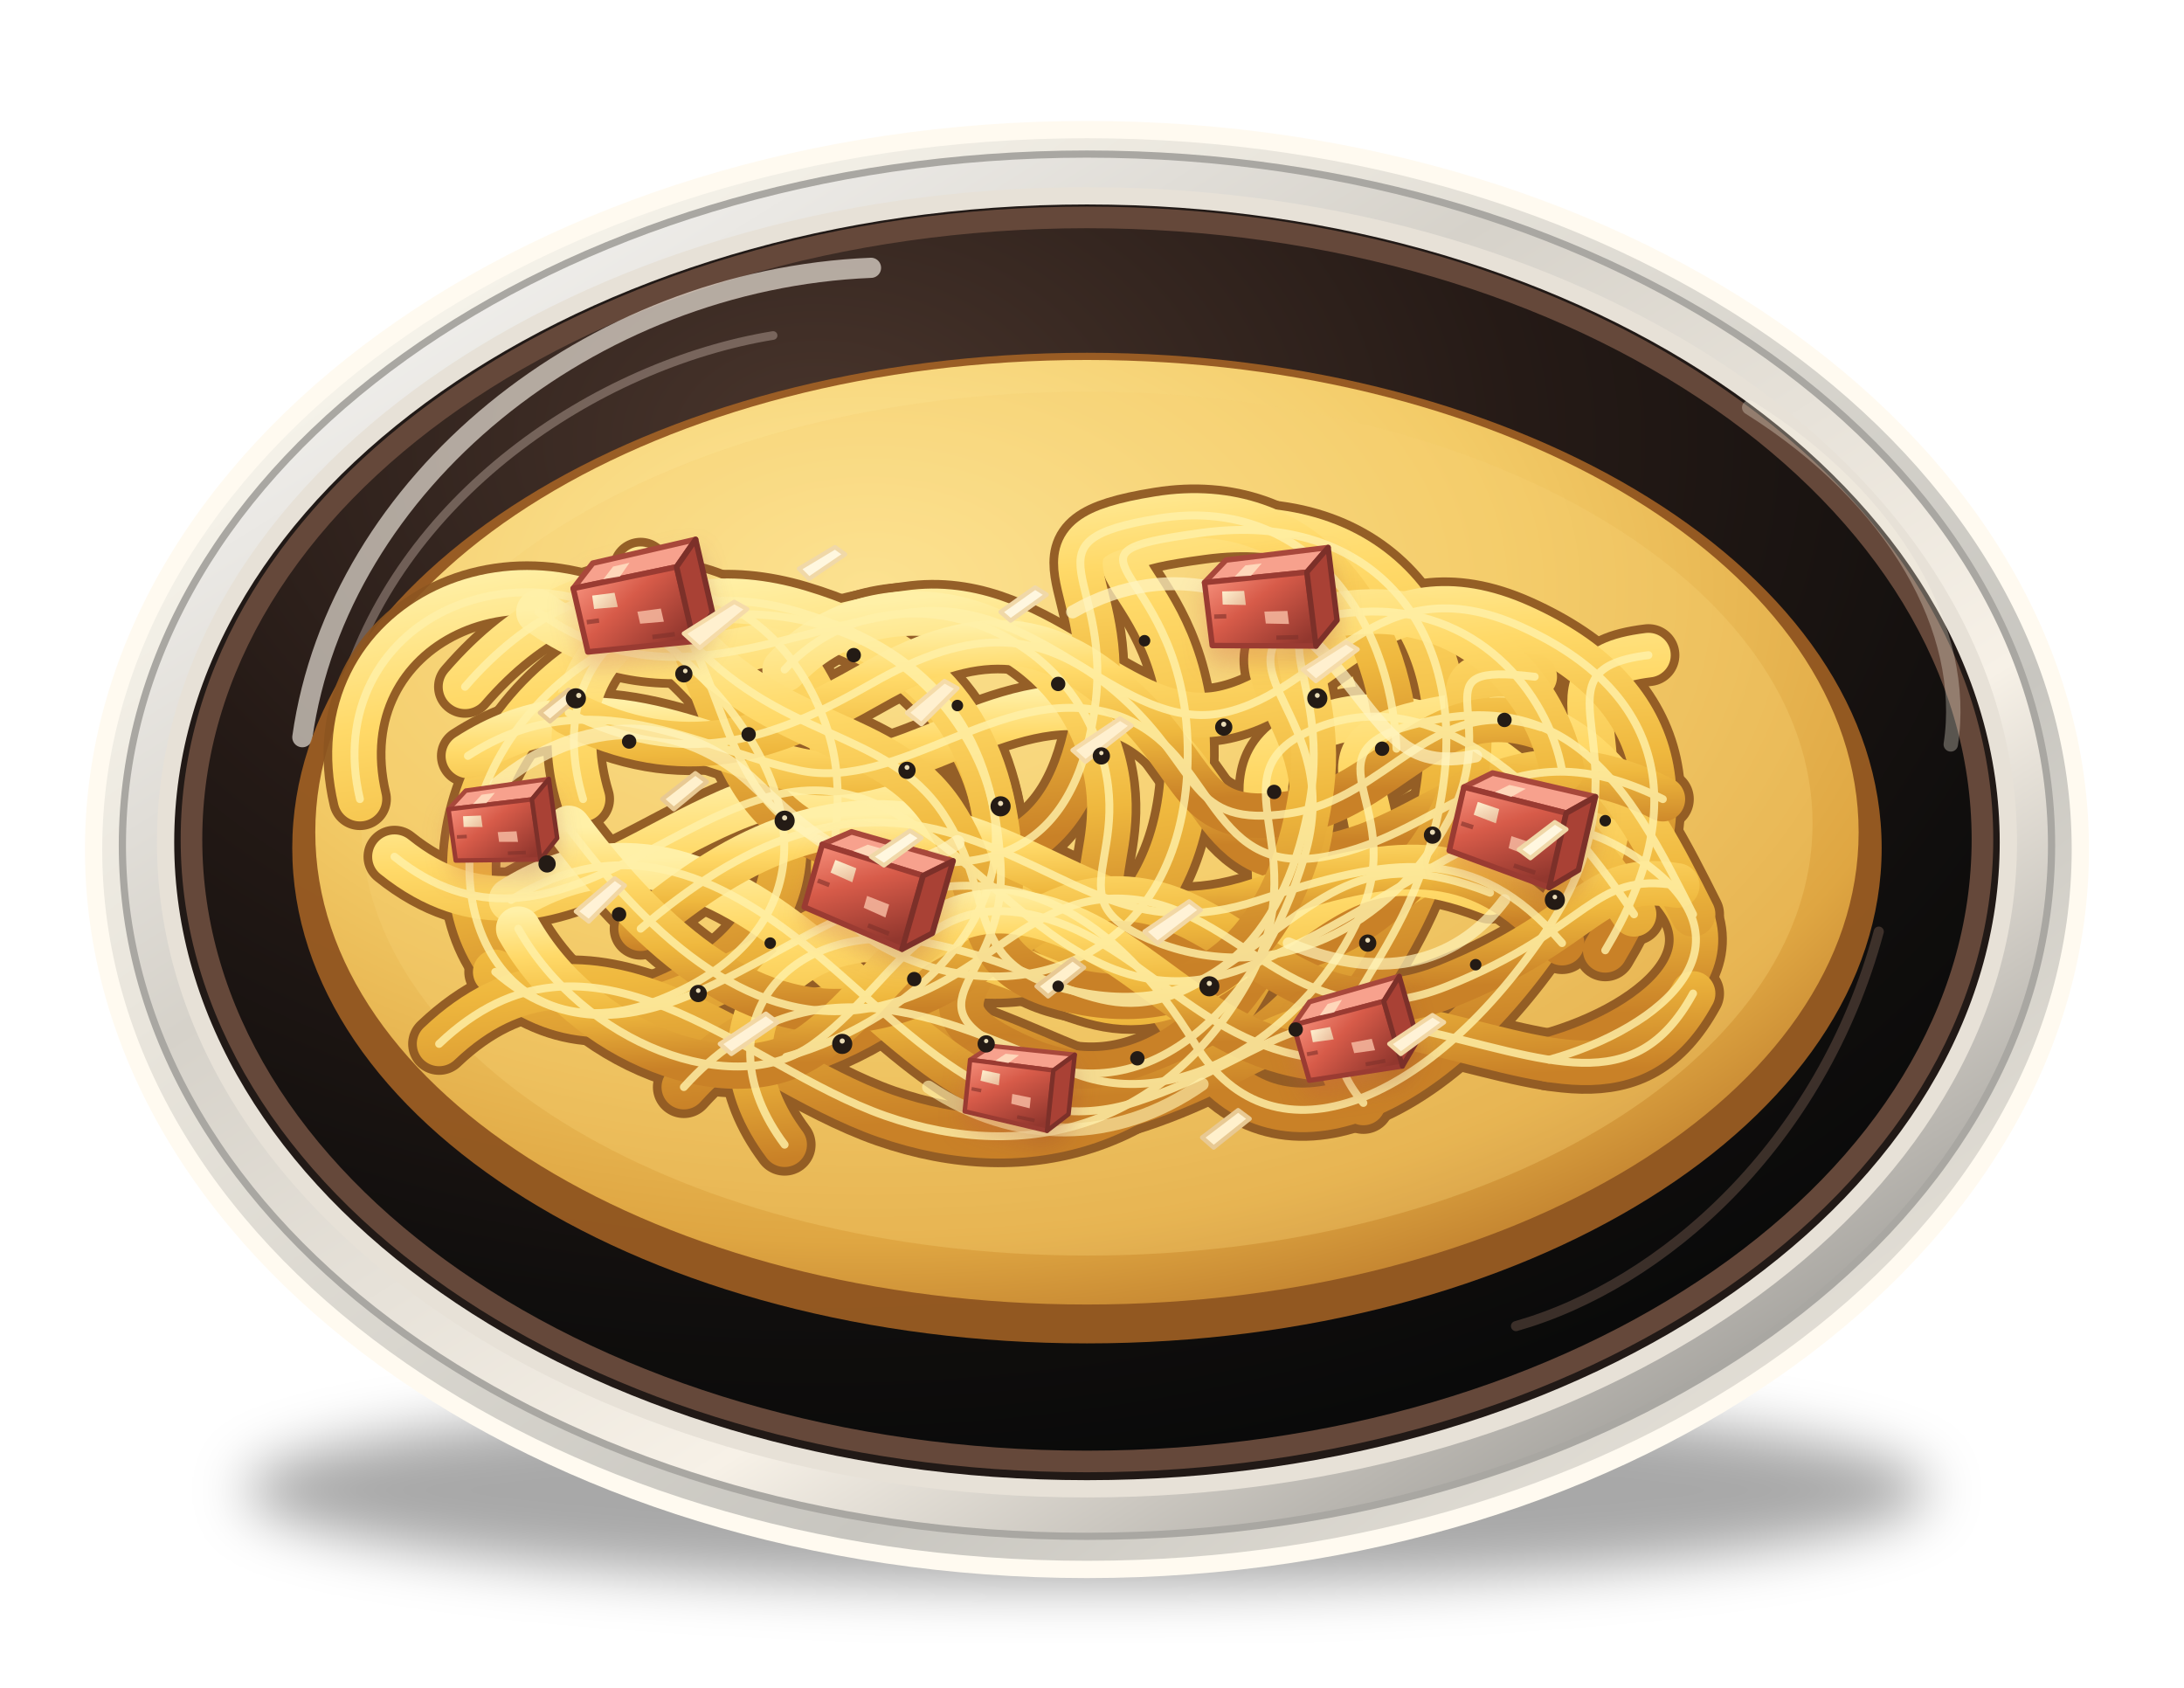
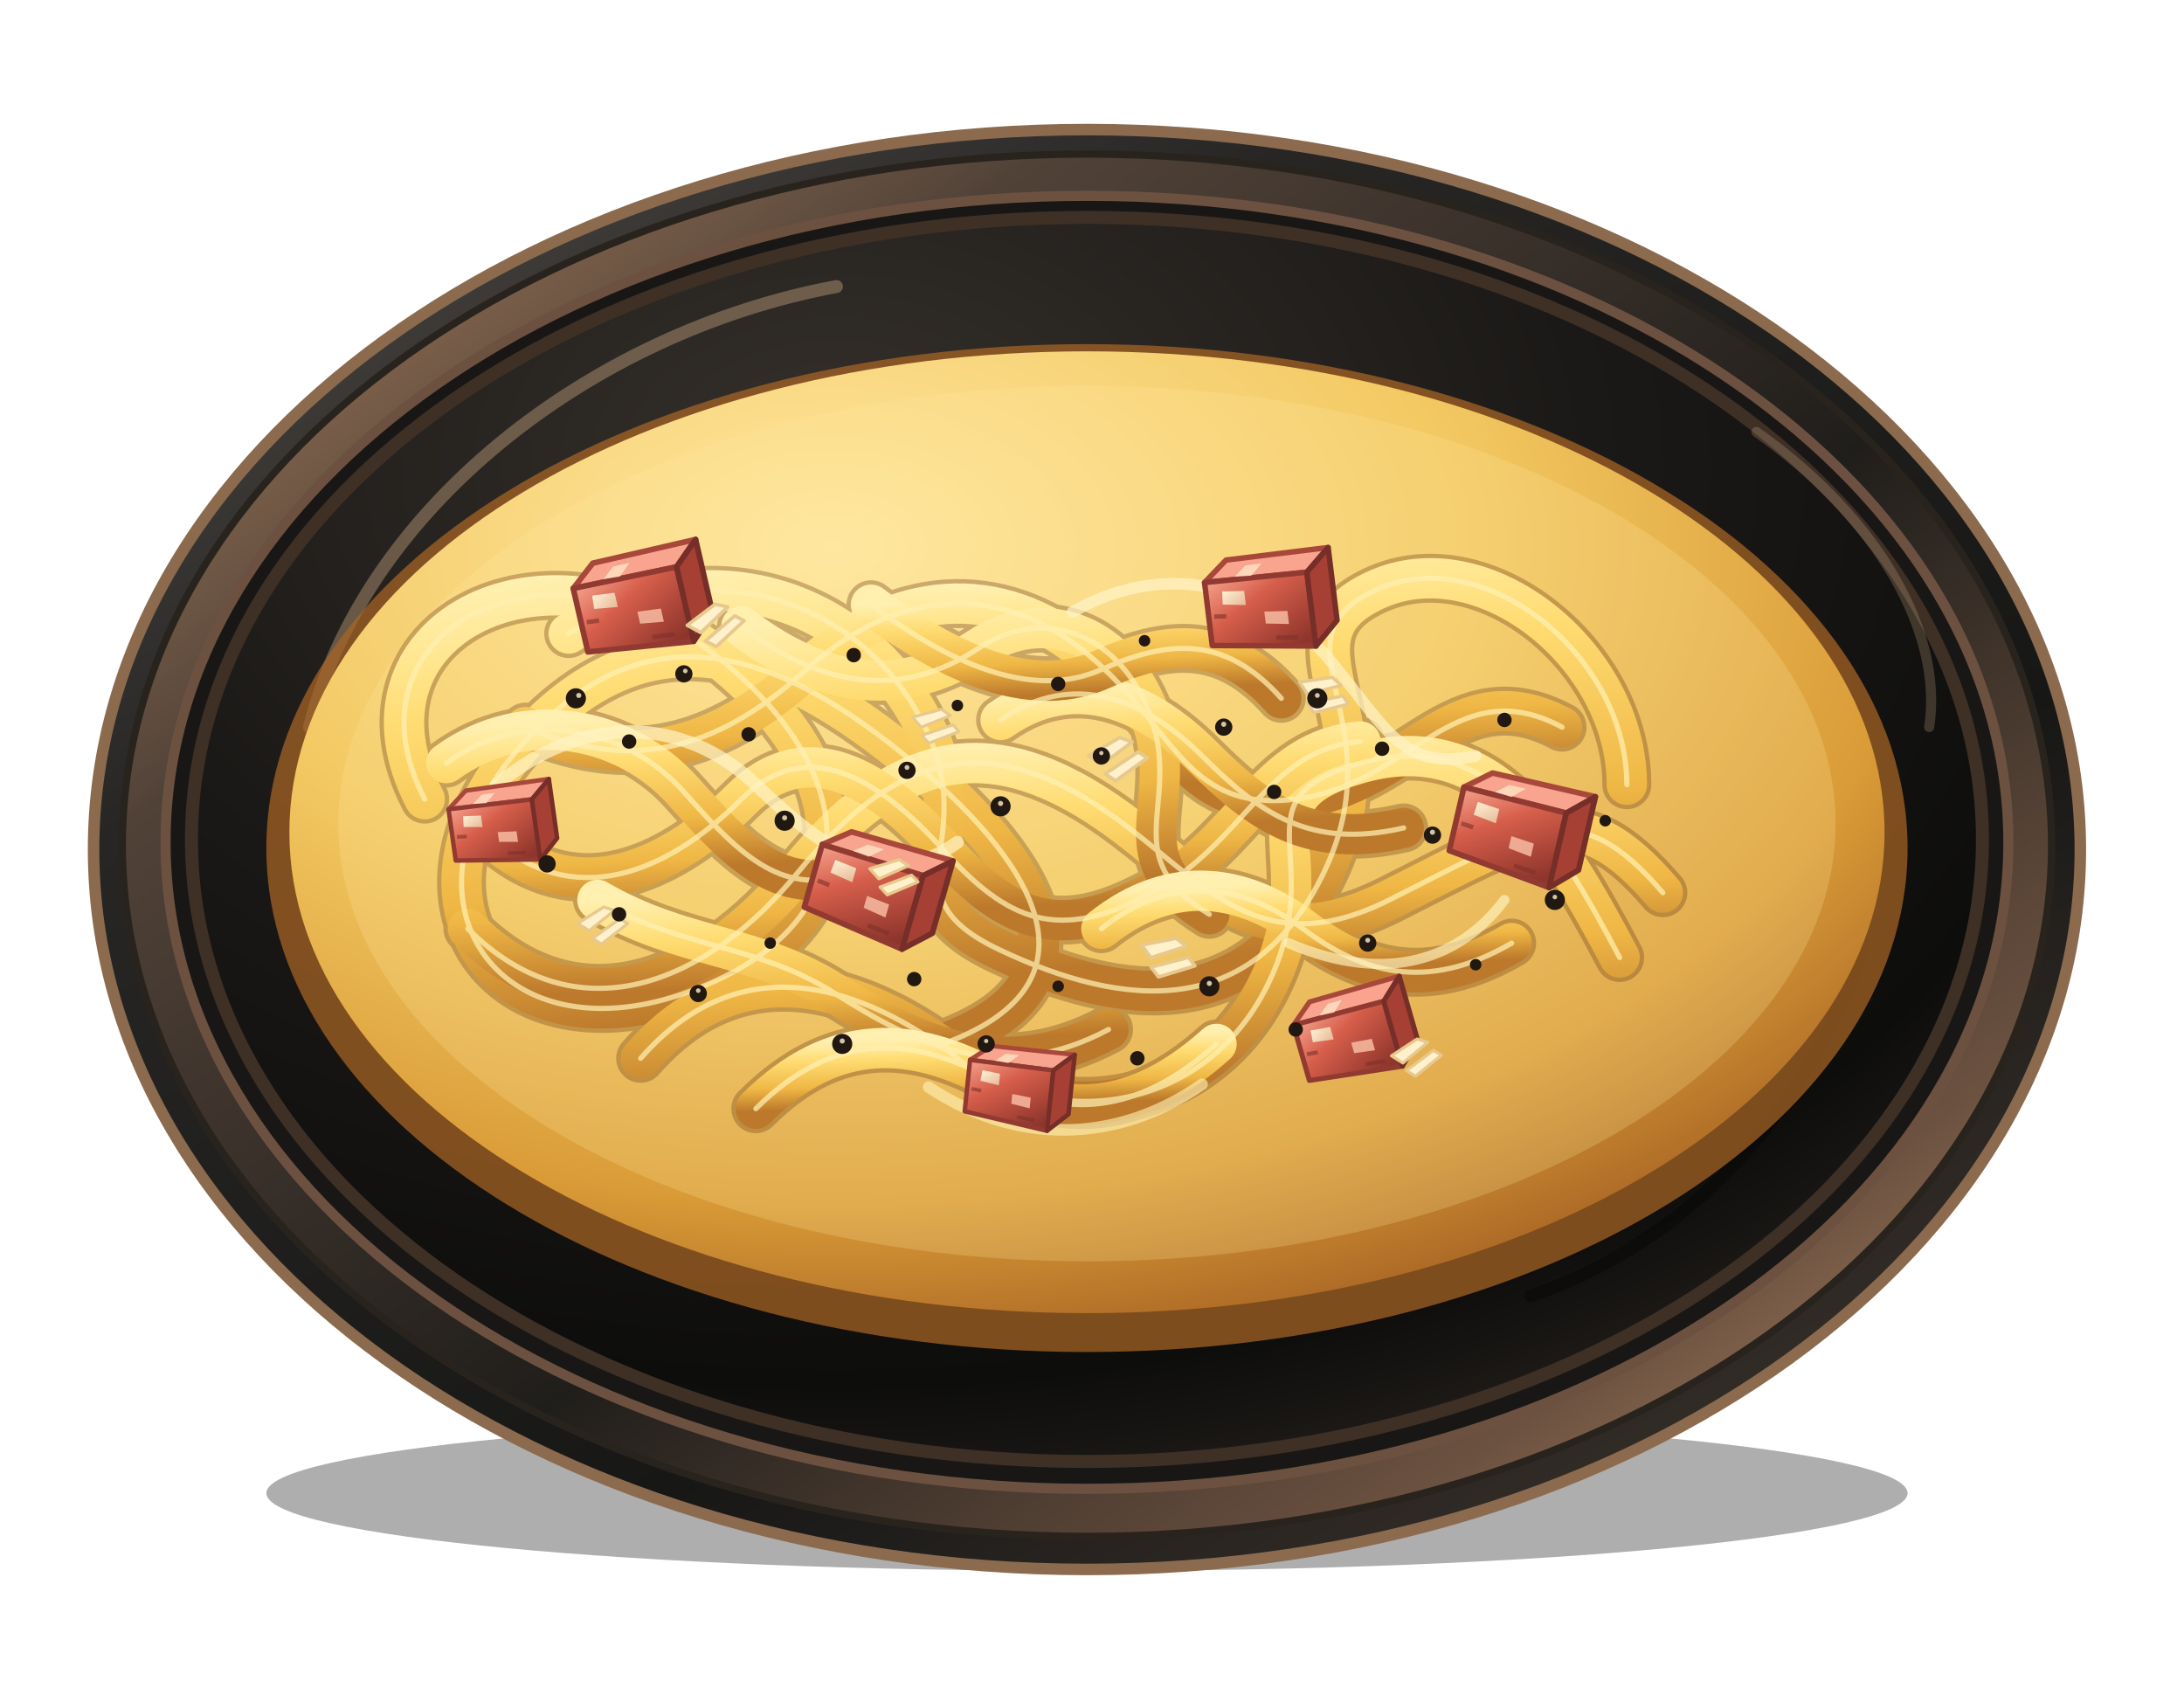
<svg xmlns="http://www.w3.org/2000/svg" width="1517" height="1172" viewBox="-45 -35 1517 1172" role="img" aria-labelledby="svg-title svg-desc">
  <defs>
-     <linearGradient id="plate-glaze" x1="0" y1="0" x2="1" y2="1">
-       <stop stop-color="#fffdf4" />
-       <stop offset=".32" stop-color="#e9e5dc" />
-       <stop offset=".68" stop-color="#c8c6c0" />
-       <stop offset="1" stop-color="#f6f0e5" />
+     <linearGradient id="plate" x1="0" y1="0" x2=".8" y2="1">
+       <stop stop-color="#55504b" />
+       <stop offset=".3" stop-color="#272625" />
+       <stop offset=".72" stop-color="#171716" />
+       <stop offset="1" stop-color="#39312b" />
    </linearGradient>
-     <linearGradient id="plate-rim" x1="0" y1="0" x2=".85" y2="1">
-       <stop stop-color="#ffffff" />
-       <stop offset=".38" stop-color="#d6d2ca" />
-       <stop offset=".7" stop-color="#f7f1e7" />
-       <stop offset="1" stop-color="#8c8b88" />
+     <linearGradient id="rim" x1="0" y1="0" x2="1" y2="1">
+       <stop stop-color="#b88b64" />
+       <stop offset=".24" stop-color="#514238" />
+       <stop offset=".56" stop-color="#201e1b" />
+       <stop offset=".82" stop-color="#6b5140" />
+       <stop offset="1" stop-color="#c29a70" />
    </linearGradient>
-     <radialGradient id="bowl-glaze" cx="35%" cy="18%" r="88%">
-       <stop stop-color="#49352c" />
-       <stop offset=".45" stop-color="#251a16" />
-       <stop offset=".8" stop-color="#100e0d" />
-       <stop offset="1" stop-color="#080909" />
+     <radialGradient id="bowl" cx="36%" cy="20%" r="88%">
+       <stop stop-color="#35302b" />
+       <stop offset=".48" stop-color="#1b1917" />
+       <stop offset=".84" stop-color="#0d0d0c" />
+       <stop offset="1" stop-color="#25201c" />
    </radialGradient>
-     <radialGradient id="egg-sauce" cx="36%" cy="24%" r="85%">
-       <stop stop-color="#ffeaa0" />
-       <stop offset=".48" stop-color="#f3cb67" />
-       <stop offset=".82" stop-color="#dfa642" />
-       <stop offset="1" stop-color="#b97729" />
+     <radialGradient id="sauce" cx="34%" cy="20%" r="86%">
+       <stop stop-color="#ffe7a0" />
+       <stop offset=".46" stop-color="#f3c963" />
+       <stop offset=".8" stop-color="#d99b37" />
+       <stop offset="1" stop-color="#a96625" />
    </radialGradient>
-     <linearGradient id="noodle" x1="0" y1="0" x2=".25" y2="1">
-       <stop stop-color="#fff0a7" />
-       <stop offset=".28" stop-color="#ffd968" />
-       <stop offset=".63" stop-color="#efb83e" />
-       <stop offset="1" stop-color="#c98127" />
+     <linearGradient id="noodle" x1="0" y1="0" x2=".2" y2="1">
+       <stop stop-color="#fff0b0" />
+       <stop offset=".28" stop-color="#ffdc72" />
+       <stop offset=".68" stop-color="#efb745" />
+       <stop offset="1" stop-color="#bc792c" />
    </linearGradient>
-     <linearGradient id="guanciale" x1="0" y1="0" x2=".8" y2="1">
-       <stop stop-color="#f58d79" />
-       <stop offset=".42" stop-color="#d75b49" />
-       <stop offset="1" stop-color="#92372e" />
+     <linearGradient id="pork" x1="0" y1="0" x2=".8" y2="1">
+       <stop stop-color="#f4a18b" />
+       <stop offset=".4" stop-color="#d65e4b" />
+       <stop offset="1" stop-color="#8e352c" />
    </linearGradient>
-     <linearGradient id="guanciale-fat" x1="0" y1="0" x2="1" y2="1">
-       <stop stop-color="#fff0cf" />
-       <stop offset="1" stop-color="#e9bb9a" />
+     <linearGradient id="fat" x1="0" y1="0" x2="1" y2="1">
+       <stop stop-color="#fff1d4" />
+       <stop offset="1" stop-color="#e7b998" />
    </linearGradient>
-     <filter id="plate-shadow" x="-20%" y="-20%" width="140%" height="150%">
-       <feGaussianBlur stdDeviation="19" />
-     </filter>
-     <filter id="bacon-shadow" x="-25%" y="-25%" width="150%" height="160%">
-       <feGaussianBlur stdDeviation="8" />
-     </filter>
-     <g id="pasta-lines" fill="none" stroke-linecap="round" stroke-linejoin="round">
-       <path d="M205 520C176 397 321 328 422 416S531 612 414 659 239 571 316 469 555 363 624 474 591 674 501 699" />
-       <path d="M278 442C365 341 476 357 521 450S491 589 581 629 779 625 780 490 672 351 790 335 979 402 955 525 851 671 902 731" />
-       <path d="M299 640C390 719 480 620 570 590S730 600 785 690 951 729 1030 610 1010 431 1100 420" />
-       <path d="M229 560C341 650 435 500 535 515S695 690 825 635 1001 501 1091 560 1110 679 1031 701" />
-       <path d="M329 390C419 455 501 400 590 390S735 475 805 460 911 355 1011 400 1130 525 1070 625" />
-       <path d="M260 690C365 590 470 705 570 740S765 745 820 650 791 501 871 470 1031 511 1090 600" />
-       <path d="M400 360C470 430 445 530 545 555S700 555 715 460 661 341 760 325 921 390 925 485" />
-       <path d="M430 720C520 620 625 680 700 710S865 680 900 600 851 485 951 465 1091 520 1131 600" />
-       <path d="M280 490C365 435 440 485 510 500S650 440 725 460 790 575 875 560 1000 465 1110 520" />
-       <path d="M360 520C330 420 410 360 510 390S645 480 650 565 576 660 666 700 831 660 861 560 791 430 866 390" />
-       <path d="M500 430C565 360 680 390 715 475S680 590 760 620 921 610 961 535 936 425 1021 435" />
-       <path d="M310 590C390 540 460 575 525 630S655 760 745 730 850 660 940 680 1090 730 1131 655" />
-       <path d="M500 760C440 680 500 600 600 620S725 690 800 640 900 550 990 585" />
-       <path d="M350 460C430 500 490 480 560 440S680 400 735 450 780 540 850 530 950 445 1025 470" />
-       <path d="M400 610C470 550 540 520 620 545S740 620 830 590 980 550 1040 620" />
-       <path d="M350 540C410 620 480 680 560 665S670 580 745 590 860 690 960 650 1060 570 1120 580" />
-       <path d="M430 405C495 480 570 470 610 530S620 640 710 655 850 610 865 520 820 395 900 390 1030 445 1040 500" />
-       <path d="M315 610C360 690 465 730 520 690S595 585 670 600 785 690 870 700" />
+     <g id="spaghetti" fill="none" stroke-linecap="round" stroke-linejoin="round">
+       <path d="M250 520C190 405 330 330 445 415S560 610 430 655 225 590 315 485 500 420 590 495 720 650 610 690" />
+       <path d="M350 405C445 345 550 380 595 465S565 585 650 625 825 675 875 570 835 410 910 375 1085 420 1085 510" />
+       <path d="M280 610C355 685 445 650 510 570S635 475 710 520 820 640 920 590 1050 515 1110 585" />
+       <path d="M320 470C400 505 460 480 515 430S640 365 705 415 775 530 855 520 965 430 1040 470" />
+       <path d="M400 700C470 620 555 650 620 700S790 740 835 650 810 520 900 495 1035 545 1080 630" />
+       <path d="M300 550C360 600 425 565 470 520S565 505 610 555 690 620 755 585 835 485 900 480" />
+       <path d="M470 400C535 450 590 445 635 415S735 405 755 465 730 560 795 600" />
+       <path d="M370 590C430 625 480 620 535 655S650 720 725 680" />
+       <path d="M650 465C700 430 750 450 790 490S865 555 930 540" />
+       <path d="M480 735C535 680 590 685 645 715S750 735 800 690" />
+       <path d="M265 495C320 455 390 470 430 515S500 590 550 570" />
+       <path d="M560 385C620 430 675 450 720 430S805 405 845 450" />
+       <path d="M720 610C770 570 820 580 860 610S945 655 1005 620" />
    </g>
-     <g id="guanciale-cube" stroke-linejoin="round" stroke-width="5">
-       <path d="M0 18 22 0H116L94 20Z" fill="#f7a18d" stroke="#a8483b" />
-       <path d="M0 18 94 20V88L0 76Z" fill="url(#guanciale)" stroke="#9a3b32" />
-       <path d="M94 20 116 0V67L94 88Z" fill="#a94135" stroke="#7c3029" />
-       <path d="M15 28 35 30 35 43 14 40Z" fill="url(#guanciale-fat)" stroke="none" />
-       <path d="M51 51 72 53 72 65 51 62Z" fill="#f4b59c" opacity=".88" stroke="none" />
+     <g id="guanciale" stroke-linejoin="round" stroke-width="5">
+       <path d="M0 18 22 0H116L94 20Z" fill="#f8a48f" stroke="#a8483b" />
+       <path d="M0 18 94 20V88L0 76Z" fill="url(#pork)" stroke="#913a31" />
+       <path d="M94 20 116 0V67L94 88Z" fill="#a64035" stroke="#762e28" />
+       <path d="M15 28 35 30 35 43 14 40Z" fill="url(#fat)" stroke="none" />
+       <path d="M51 51 72 53 72 65 51 62Z" fill="#f4b59c" opacity=".9" stroke="none" />
      <path d="M39 7 54 7 43 17 28 16Z" fill="#ffe0c2" stroke="none" opacity=".85" />
      <path d="M5 50 16 51M59 76 79 78" fill="none" stroke="#7f3029" stroke-width="4" opacity=".6" />
    </g>
+     <g id="pecorino" fill="#fff1cc" stroke="#e7c98e" stroke-width="3" stroke-linejoin="round">
+       <path d="M0 12 28 0 38 5 10 21Z" />
+       <path d="M12 29 42 14 49 20 20 36Z" />
+     </g>
  </defs>
-   <ellipse cx="710" cy="1000" rx="585" ry="66" fill="#000000" opacity=".34" filter="url(#plate-shadow)" />
-   <ellipse cx="710" cy="555" rx="690" ry="500" fill="url(#plate-glaze)" stroke="#fffaf0" stroke-width="12" />
-   <ellipse cx="710" cy="552" rx="670" ry="480" fill="url(#plate-rim)" stroke="#a9a7a2" stroke-width="5" />
-   <ellipse cx="710" cy="550" rx="640" ry="449" fill="#211916" stroke="#e7e1d7" stroke-width="12" />
-   <ellipse cx="710" cy="548" rx="622" ry="432" fill="url(#bowl-glaze)" stroke="#65483a" stroke-width="15" />
-   <path d="M165 477C190 300 365 159 560 151" fill="none" stroke="#fff8ee" stroke-width="14" stroke-linecap="round" opacity=".62" />
-   <path d="M191 452C230 310 370 218 492 198" fill="none" stroke="#b9a69b" stroke-width="6" stroke-linecap="round" opacity=".46" />
-   <path d="M1170 248C1272 312 1322 404 1310 482" fill="none" stroke="#fff7e9" stroke-width="10" stroke-linecap="round" opacity=".3" />
-   <path d="M1260 612C1220 760 1110 857 1008 886" fill="none" stroke="#6b5348" stroke-width="7" stroke-linecap="round" opacity=".5" />
-   <ellipse cx="710" cy="554" rx="552" ry="344" fill="#a96524" opacity=".85" />
-   <ellipse cx="710" cy="543" rx="536" ry="328" fill="url(#egg-sauce)" />
-   <ellipse cx="710" cy="537" rx="504" ry="300" fill="#f5cf72" opacity=".34" />
-   <use href="#pasta-lines" stroke="#8c551f" stroke-width="43" opacity=".92" />
-   <use href="#pasta-lines" stroke="url(#noodle)" stroke-width="31" />
-   <use href="#pasta-lines" stroke="#fff0a8" stroke-width="5.5" opacity=".82" />
+   <ellipse cx="710" cy="1002" rx="570" ry="54" fill="#000" opacity=".32" />
+   <ellipse cx="710" cy="555" rx="690" ry="500" fill="url(#plate)" stroke="#8b6a4e" stroke-width="8" />
+   <ellipse cx="710" cy="552" rx="670" ry="480" fill="url(#rim)" stroke="#29231e" stroke-width="5" />
+   <ellipse cx="710" cy="550" rx="640" ry="449" fill="#191715" stroke="#6d5140" stroke-width="7" />
+   <ellipse cx="710" cy="548" rx="622" ry="432" fill="url(#bowl)" stroke="#3f3026" stroke-width="9" />
+   <path d="M170 470C207 320 364 196 536 164" fill="none" stroke="#d9b28a" stroke-width="9" stroke-linecap="round" opacity=".38" />
+   <path d="M1175 265C1260 325 1305 405 1295 470" fill="none" stroke="#e2bd93" stroke-width="7" stroke-linecap="round" opacity=".22" />
+   <path d="M1250 620C1206 755 1110 834 1018 865" fill="none" stroke="#080808" stroke-width="9" stroke-linecap="round" opacity=".55" />
+   <ellipse cx="710" cy="554" rx="570" ry="350" fill="#a96524" opacity=".72" />
+   <ellipse cx="710" cy="543" rx="554" ry="334" fill="url(#sauce)" />
+   <ellipse cx="710" cy="537" rx="520" ry="304" fill="#ffe8a0" opacity=".22" />
+   <use href="#spaghetti" stroke="#75451d" stroke-width="34" opacity=".36" />
+   <use href="#spaghetti" stroke="url(#noodle)" stroke-width="28" />
+   <use href="#spaghetti" stroke="#fff0b2" stroke-width="3.6" opacity=".72" />
  <g fill="none" stroke-linecap="round" stroke-linejoin="round">
-     <path d="M300 510C360 460 430 462 480 510S570 585 620 550" stroke="#fff3bd" stroke-width="10" opacity=".7" />
-     <path d="M700 390C770 350 840 376 880 425S930 500 980 490" stroke="#fff4c2" stroke-width="9" opacity=".72" />
-     <path d="M600 720C660 760 730 760 790 718" stroke="#fff0ac" stroke-width="9" opacity=".65" />
-     <path d="M850 620C920 650 970 630 1000 590" stroke="#fff3b9" stroke-width="8" opacity=".7" />
+     <path d="M300 510C360 460 430 462 480 510S570 585 620 550" stroke="#fff3c6" stroke-width="9" opacity=".7" />
+     <path d="M700 390C770 350 840 376 880 425S930 500 980 490" stroke="#fff4c8" stroke-width="8" opacity=".7" />
+     <path d="M600 720C660 760 730 760 790 718" stroke="#fff0b2" stroke-width="8" opacity=".62" />
+     <path d="M850 620C920 650 970 630 1000 590" stroke="#fff3bf" stroke-width="7" opacity=".66" />
  </g>
-   <g opacity=".28" filter="url(#bacon-shadow)" fill="#000000">
-     <use href="#guanciale-cube" transform="translate(350 370) rotate(-13) scale(.78)" />
-     <use href="#guanciale-cube" transform="translate(530 548) rotate(16) scale(.78)" />
-     <use href="#guanciale-cube" transform="translate(790 366) rotate(-7) scale(.76)" />
-     <use href="#guanciale-cube" transform="translate(975 508) rotate(13) scale(.78)" />
-     <use href="#guanciale-cube" transform="translate(850 675) rotate(-16) scale(.69)" />
-     <use href="#guanciale-cube" transform="translate(630 700) rotate(6) scale(.62)" />
-     <use href="#guanciale-cube" transform="translate(265 526) rotate(-8) scale(.62)" />
-   </g>
-   <use href="#guanciale-cube" transform="translate(350 360) rotate(-13) scale(.78)" />
-   <use href="#guanciale-cube" transform="translate(530 538) rotate(16) scale(.78)" />
-   <use href="#guanciale-cube" transform="translate(790 356) rotate(-7) scale(.76)" />
-   <use href="#guanciale-cube" transform="translate(975 498) rotate(13) scale(.78)" />
-   <use href="#guanciale-cube" transform="translate(850 665) rotate(-16) scale(.69)" />
-   <use href="#guanciale-cube" transform="translate(630 690) rotate(6) scale(.62)" />
-   <use href="#guanciale-cube" transform="translate(265 516) rotate(-8) scale(.62)" />
-   <g fill="none" stroke-linecap="round" stroke-linejoin="round">
-     <path d="M430 405 465 383 474 388 441 415Z M585 460 611 438 620 443 595 468Z M700 486 733 464 741 469 709 494Z M860 430 890 411 898 416 869 438Z" fill="#fff0cf" stroke="#f5dba9" stroke-width="3" />
-     <path d="M355 598 382 575 389 580 364 605Z M455 690 487 669 495 675 463 697Z M750 612 781 591 789 597 759 620Z M920 690 950 670 958 675 928 697Z" fill="#fff2d6" stroke="#f2d7a4" stroke-width="3" />
-     <path d="M510 360 535 345 542 350 517 367Z M650 390 674 373 682 378 657 396Z M1010 555 1035 536 1043 541 1018 561Z M560 560 587 542 595 547 569 566Z" fill="#fff7df" stroke="#f0d8a8" stroke-width="3" />
-     <path d="M330 460 350 444 357 449 337 466Z M415 520 438 502 446 508 423 527Z M675 650 700 631 708 637 683 657Z M790 755 815 736 823 742 798 762Z" fill="#fff0cc" stroke="#e8c993" stroke-width="3" />
-   </g>
-   <g fill="#241b15">
+   <use href="#guanciale" transform="translate(350 360) rotate(-13) scale(.78)" />
+   <use href="#guanciale" transform="translate(530 538) rotate(16) scale(.78)" />
+   <use href="#guanciale" transform="translate(790 356) rotate(-7) scale(.76)" />
+   <use href="#guanciale" transform="translate(975 498) rotate(13) scale(.78)" />
+   <use href="#guanciale" transform="translate(850 665) rotate(-16) scale(.69)" />
+   <use href="#guanciale" transform="translate(630 690) rotate(6) scale(.62)" />
+   <use href="#guanciale" transform="translate(265 516) rotate(-8) scale(.62)" />
+   <use href="#pecorino" transform="translate(430 390) rotate(-14) scale(.8)" />
+   <use href="#pecorino" transform="translate(590 455) rotate(8) scale(.68)" />
+   <use href="#pecorino" transform="translate(710 480) rotate(-7) scale(.82)" />
+   <use href="#pecorino" transform="translate(860 430) rotate(15) scale(.75)" />
+   <use href="#pecorino" transform="translate(355 598) rotate(-9) scale(.7)" />
+   <use href="#pecorino" transform="translate(750 612) rotate(12) scale(.8)" />
+   <use href="#pecorino" transform="translate(920 690) rotate(-10) scale(.7)" />
+   <use href="#pecorino" transform="translate(560 560) rotate(6) scale(.7)" />
+   <g fill="#211812">
    <circle cx="355" cy="450" r="7" />
    <circle cx="392" cy="480" r="5" />
    <circle cx="430" cy="433" r="6" />
    <circle cx="475" cy="475" r="5" />
    <circle cx="500" cy="535" r="7" />
    <circle cx="548" cy="420" r="5" />
    <circle cx="585" cy="500" r="6" />
    <circle cx="620" cy="455" r="4" />
    <circle cx="650" cy="525" r="7" />
    <circle cx="690" cy="440" r="5" />
    <circle cx="720" cy="490" r="6" />
    <circle cx="750" cy="410" r="4" />
    <circle cx="805" cy="470" r="6" />
    <circle cx="840" cy="515" r="5" />
    <circle cx="870" cy="450" r="7" />
    <circle cx="915" cy="485" r="5" />
    <circle cx="950" cy="545" r="6" />
    <circle cx="1000" cy="465" r="5" />
    <circle cx="1035" cy="590" r="7" />
    <circle cx="980" cy="635" r="4" />
    <circle cx="905" cy="620" r="6" />
    <circle cx="855" cy="680" r="5" />
    <circle cx="795" cy="650" r="7" />
    <circle cx="745" cy="700" r="5" />
    <circle cx="690" cy="650" r="4" />
    <circle cx="640" cy="690" r="6" />
    <circle cx="590" cy="645" r="5" />
    <circle cx="540" cy="690" r="7" />
    <circle cx="490" cy="620" r="4" />
    <circle cx="440" cy="655" r="6" />
    <circle cx="385" cy="600" r="5" />
    <circle cx="335" cy="565" r="6" />
    <circle cx="1070" cy="535" r="4" />
  </g>
-   <g fill="#fff1c9" opacity=".9">
+   <g fill="#fff0c9" opacity=".8">
    <circle cx="357" cy="448" r="1.8" />
    <circle cx="431" cy="431" r="1.6" />
    <circle cx="500" cy="533" r="1.8" />
    <circle cx="585" cy="498" r="1.7" />
    <circle cx="650" cy="523" r="1.8" />
    <circle cx="720" cy="488" r="1.5" />
    <circle cx="805" cy="468" r="1.8" />
    <circle cx="870" cy="448" r="1.7" />
    <circle cx="950" cy="543" r="1.8" />
    <circle cx="1035" cy="588" r="1.6" />
    <circle cx="905" cy="618" r="1.7" />
    <circle cx="795" cy="648" r="1.8" />
    <circle cx="640" cy="688" r="1.5" />
    <circle cx="540" cy="688" r="1.8" />
    <circle cx="440" cy="653" r="1.6" />
  </g>
</svg>
